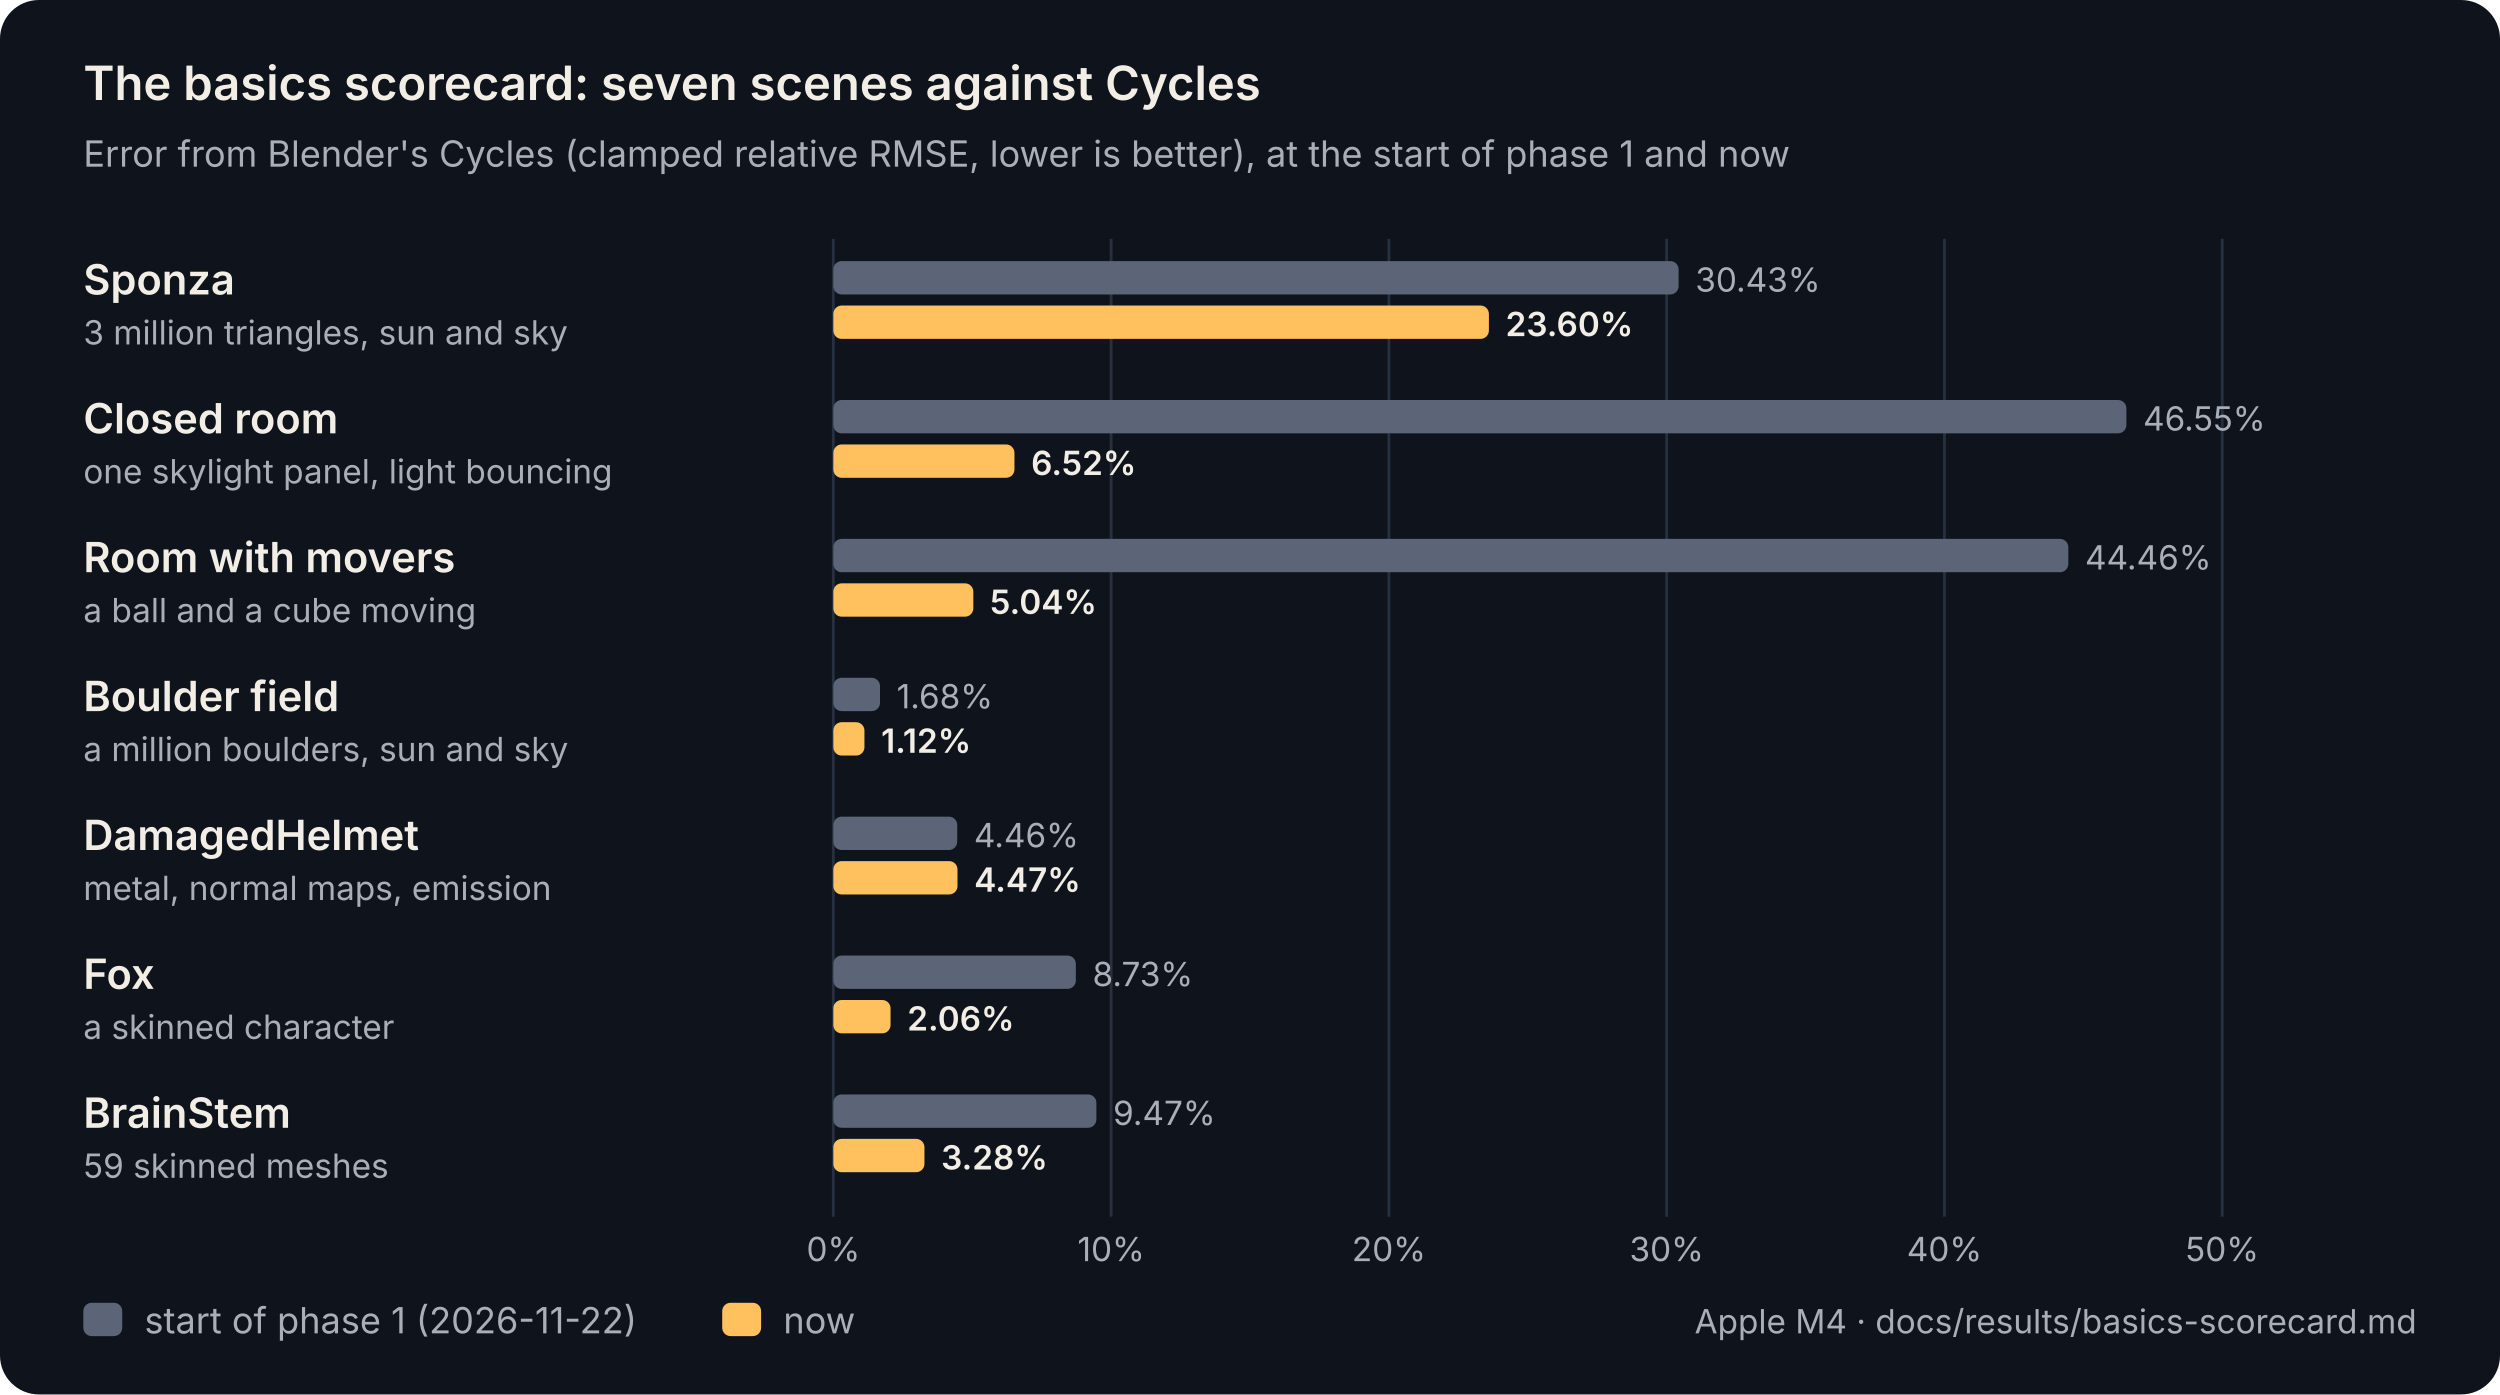
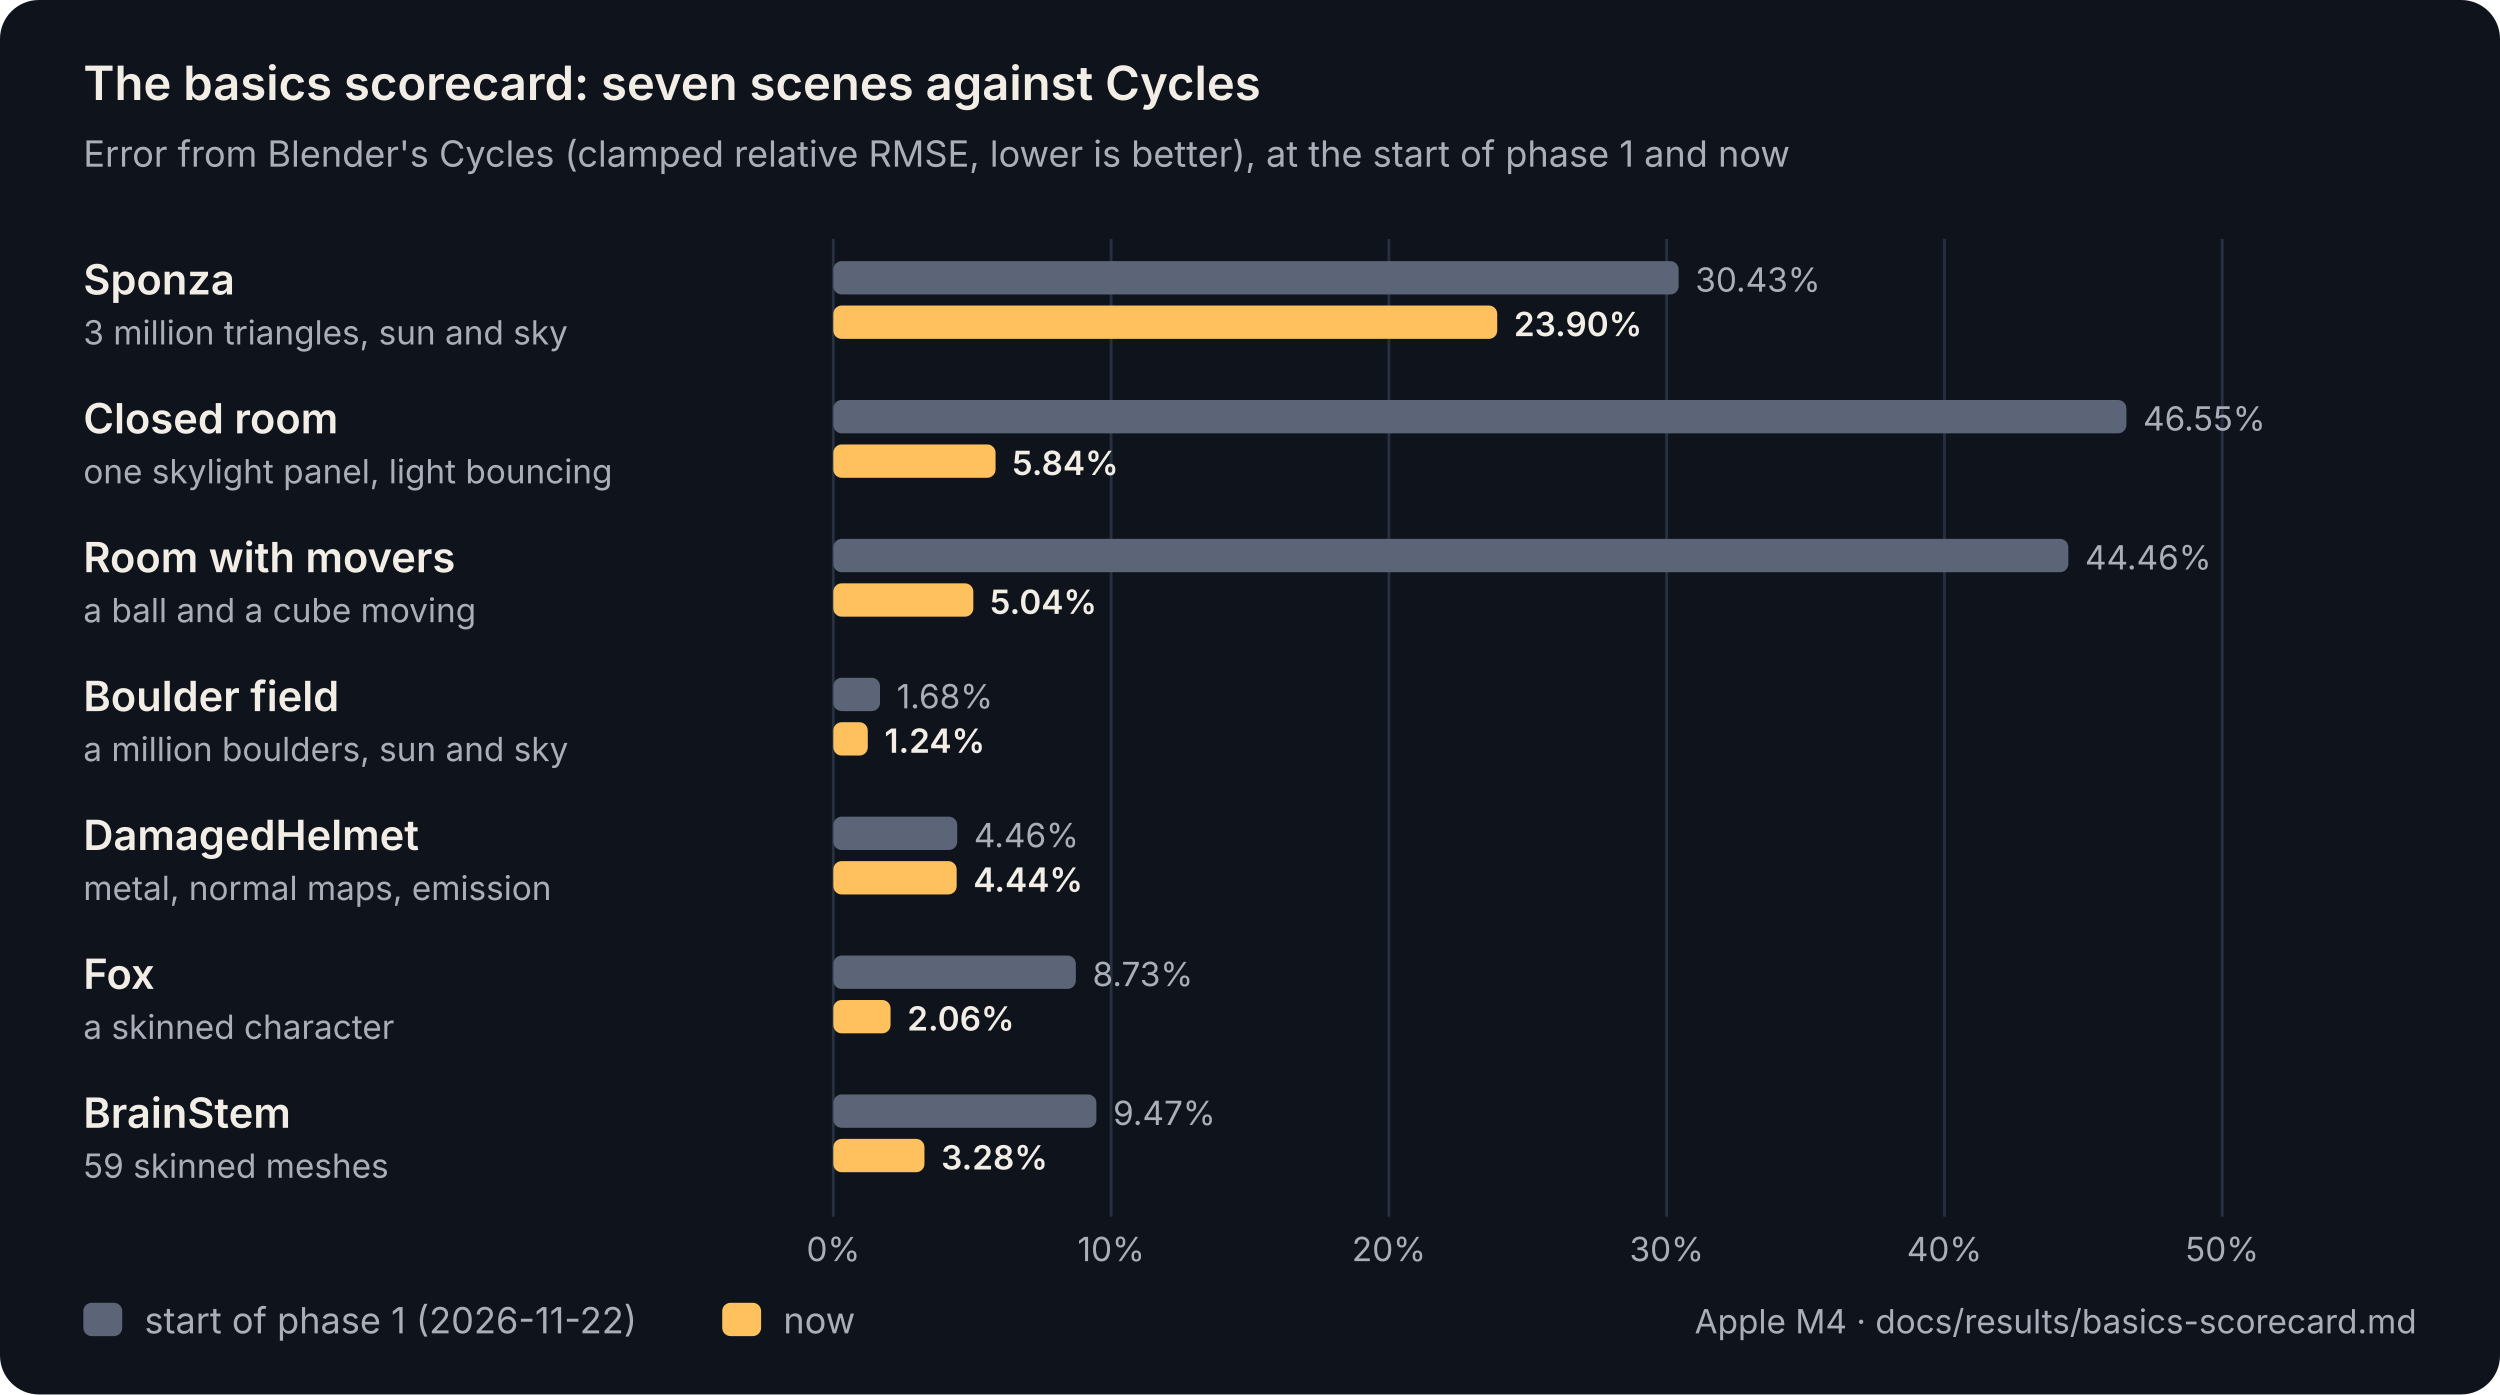
<svg xmlns="http://www.w3.org/2000/svg" width="900" height="502" viewBox="0 0 900 502" role="img" aria-label="The basics scorecard against Cycles">
  <rect width="900" height="502" rx="14" fill="#0f141c" />
  <text x="30" y="36" font-family="Inter, 'Helvetica Neue', Helvetica, Arial, sans-serif" font-size="17" font-weight="600" fill="#f2eee6" text-anchor="start">The basics scorecard: seven scenes against Cycles</text>
  <text x="30" y="60" font-family="Inter, 'Helvetica Neue', Helvetica, Arial, sans-serif" font-size="13" font-weight="400" fill="#a9aeb8" text-anchor="start">Error from Blender's Cycles (clamped relative RMSE, lower is better), at the start of phase 1 and now</text>
  <line x1="300.0" y1="86" x2="300.0" y2="438" stroke="#26303f" stroke-width="1" />
  <text x="300.0" y="454" font-family="Inter, 'Helvetica Neue', Helvetica, Arial, sans-serif" font-size="12" font-weight="400" fill="#a9aeb8" text-anchor="middle">0%</text>
  <line x1="400.0" y1="86" x2="400.0" y2="438" stroke="#26303f" stroke-width="1" />
  <text x="400.0" y="454" font-family="Inter, 'Helvetica Neue', Helvetica, Arial, sans-serif" font-size="12" font-weight="400" fill="#a9aeb8" text-anchor="middle">10%</text>
  <line x1="500.0" y1="86" x2="500.0" y2="438" stroke="#26303f" stroke-width="1" />
  <text x="500.0" y="454" font-family="Inter, 'Helvetica Neue', Helvetica, Arial, sans-serif" font-size="12" font-weight="400" fill="#a9aeb8" text-anchor="middle">20%</text>
  <line x1="600.0" y1="86" x2="600.0" y2="438" stroke="#26303f" stroke-width="1" />
  <text x="600.0" y="454" font-family="Inter, 'Helvetica Neue', Helvetica, Arial, sans-serif" font-size="12" font-weight="400" fill="#a9aeb8" text-anchor="middle">30%</text>
  <line x1="700.0" y1="86" x2="700.0" y2="438" stroke="#26303f" stroke-width="1" />
  <text x="700.0" y="454" font-family="Inter, 'Helvetica Neue', Helvetica, Arial, sans-serif" font-size="12" font-weight="400" fill="#a9aeb8" text-anchor="middle">40%</text>
  <line x1="800.0" y1="86" x2="800.0" y2="438" stroke="#26303f" stroke-width="1" />
  <text x="800.0" y="454" font-family="Inter, 'Helvetica Neue', Helvetica, Arial, sans-serif" font-size="12" font-weight="400" fill="#a9aeb8" text-anchor="middle">50%</text>
  <text x="30" y="106" font-family="Inter, 'Helvetica Neue', Helvetica, Arial, sans-serif" font-size="15" font-weight="600" fill="#f2eee6" text-anchor="start">Sponza</text>
  <text x="30" y="124" font-family="Inter, 'Helvetica Neue', Helvetica, Arial, sans-serif" font-size="12" font-weight="400" fill="#a9aeb8" text-anchor="start">3 million triangles, sun and sky</text>
  <rect x="300" y="94" width="304.3" height="12" rx="3" fill="#5b6577" />
  <text x="610.3" y="105" font-family="Inter, 'Helvetica Neue', Helvetica, Arial, sans-serif" font-size="12" font-weight="400" fill="#a9aeb8" text-anchor="start">30.43%</text>
-   <rect x="300" y="110" width="236.0" height="12" rx="3" fill="#ffc15e" />
-   <text x="542.0" y="121" font-family="Inter, 'Helvetica Neue', Helvetica, Arial, sans-serif" font-size="12" font-weight="600" fill="#f2eee6" text-anchor="start">23.60%</text>
+   <rect x="300" y="110" width="239.0" height="12" rx="3" fill="#ffc15e" />
+   <text x="545.0" y="121" font-family="Inter, 'Helvetica Neue', Helvetica, Arial, sans-serif" font-size="12" font-weight="600" fill="#f2eee6" text-anchor="start">23.90%</text>
  <text x="30" y="156" font-family="Inter, 'Helvetica Neue', Helvetica, Arial, sans-serif" font-size="15" font-weight="600" fill="#f2eee6" text-anchor="start">Closed room</text>
  <text x="30" y="174" font-family="Inter, 'Helvetica Neue', Helvetica, Arial, sans-serif" font-size="12" font-weight="400" fill="#a9aeb8" text-anchor="start">one skylight panel, light bouncing</text>
  <rect x="300" y="144" width="465.5" height="12" rx="3" fill="#5b6577" />
  <text x="771.5" y="155" font-family="Inter, 'Helvetica Neue', Helvetica, Arial, sans-serif" font-size="12" font-weight="400" fill="#a9aeb8" text-anchor="start">46.55%</text>
-   <rect x="300" y="160" width="65.2" height="12" rx="3" fill="#ffc15e" />
-   <text x="371.2" y="171" font-family="Inter, 'Helvetica Neue', Helvetica, Arial, sans-serif" font-size="12" font-weight="600" fill="#f2eee6" text-anchor="start">6.52%</text>
+   <rect x="300" y="160" width="58.4" height="12" rx="3" fill="#ffc15e" />
+   <text x="364.4" y="171" font-family="Inter, 'Helvetica Neue', Helvetica, Arial, sans-serif" font-size="12" font-weight="600" fill="#f2eee6" text-anchor="start">5.84%</text>
  <text x="30" y="206" font-family="Inter, 'Helvetica Neue', Helvetica, Arial, sans-serif" font-size="15" font-weight="600" fill="#f2eee6" text-anchor="start">Room with movers</text>
  <text x="30" y="224" font-family="Inter, 'Helvetica Neue', Helvetica, Arial, sans-serif" font-size="12" font-weight="400" fill="#a9aeb8" text-anchor="start">a ball and a cube moving</text>
  <rect x="300" y="194" width="444.6" height="12" rx="3" fill="#5b6577" />
  <text x="750.6" y="205" font-family="Inter, 'Helvetica Neue', Helvetica, Arial, sans-serif" font-size="12" font-weight="400" fill="#a9aeb8" text-anchor="start">44.46%</text>
  <rect x="300" y="210" width="50.4" height="12" rx="3" fill="#ffc15e" />
  <text x="356.4" y="221" font-family="Inter, 'Helvetica Neue', Helvetica, Arial, sans-serif" font-size="12" font-weight="600" fill="#f2eee6" text-anchor="start">5.04%</text>
  <text x="30" y="256" font-family="Inter, 'Helvetica Neue', Helvetica, Arial, sans-serif" font-size="15" font-weight="600" fill="#f2eee6" text-anchor="start">Boulder field</text>
  <text x="30" y="274" font-family="Inter, 'Helvetica Neue', Helvetica, Arial, sans-serif" font-size="12" font-weight="400" fill="#a9aeb8" text-anchor="start">a million boulders, sun and sky</text>
  <rect x="300" y="244" width="16.8" height="12" rx="3" fill="#5b6577" />
  <text x="322.8" y="255" font-family="Inter, 'Helvetica Neue', Helvetica, Arial, sans-serif" font-size="12" font-weight="400" fill="#a9aeb8" text-anchor="start">1.68%</text>
-   <rect x="300" y="260" width="11.2" height="12" rx="3" fill="#ffc15e" />
-   <text x="317.2" y="271" font-family="Inter, 'Helvetica Neue', Helvetica, Arial, sans-serif" font-size="12" font-weight="600" fill="#f2eee6" text-anchor="start">1.12%</text>
+   <rect x="300" y="260" width="12.4" height="12" rx="3" fill="#ffc15e" />
+   <text x="318.4" y="271" font-family="Inter, 'Helvetica Neue', Helvetica, Arial, sans-serif" font-size="12" font-weight="600" fill="#f2eee6" text-anchor="start">1.24%</text>
  <text x="30" y="306" font-family="Inter, 'Helvetica Neue', Helvetica, Arial, sans-serif" font-size="15" font-weight="600" fill="#f2eee6" text-anchor="start">DamagedHelmet</text>
  <text x="30" y="324" font-family="Inter, 'Helvetica Neue', Helvetica, Arial, sans-serif" font-size="12" font-weight="400" fill="#a9aeb8" text-anchor="start">metal, normal maps, emission</text>
  <rect x="300" y="294" width="44.6" height="12" rx="3" fill="#5b6577" />
  <text x="350.6" y="305" font-family="Inter, 'Helvetica Neue', Helvetica, Arial, sans-serif" font-size="12" font-weight="400" fill="#a9aeb8" text-anchor="start">4.46%</text>
-   <rect x="300" y="310" width="44.7" height="12" rx="3" fill="#ffc15e" />
-   <text x="350.7" y="321" font-family="Inter, 'Helvetica Neue', Helvetica, Arial, sans-serif" font-size="12" font-weight="600" fill="#f2eee6" text-anchor="start">4.47%</text>
+   <rect x="300" y="310" width="44.4" height="12" rx="3" fill="#ffc15e" />
+   <text x="350.4" y="321" font-family="Inter, 'Helvetica Neue', Helvetica, Arial, sans-serif" font-size="12" font-weight="600" fill="#f2eee6" text-anchor="start">4.44%</text>
  <text x="30" y="356" font-family="Inter, 'Helvetica Neue', Helvetica, Arial, sans-serif" font-size="15" font-weight="600" fill="#f2eee6" text-anchor="start">Fox</text>
  <text x="30" y="374" font-family="Inter, 'Helvetica Neue', Helvetica, Arial, sans-serif" font-size="12" font-weight="400" fill="#a9aeb8" text-anchor="start">a skinned character</text>
  <rect x="300" y="344" width="87.3" height="12" rx="3" fill="#5b6577" />
  <text x="393.3" y="355" font-family="Inter, 'Helvetica Neue', Helvetica, Arial, sans-serif" font-size="12" font-weight="400" fill="#a9aeb8" text-anchor="start">8.73%</text>
  <rect x="300" y="360" width="20.6" height="12" rx="3" fill="#ffc15e" />
  <text x="326.6" y="371" font-family="Inter, 'Helvetica Neue', Helvetica, Arial, sans-serif" font-size="12" font-weight="600" fill="#f2eee6" text-anchor="start">2.06%</text>
  <text x="30" y="406" font-family="Inter, 'Helvetica Neue', Helvetica, Arial, sans-serif" font-size="15" font-weight="600" fill="#f2eee6" text-anchor="start">BrainStem</text>
  <text x="30" y="424" font-family="Inter, 'Helvetica Neue', Helvetica, Arial, sans-serif" font-size="12" font-weight="400" fill="#a9aeb8" text-anchor="start">59 skinned meshes</text>
  <rect x="300" y="394" width="94.7" height="12" rx="3" fill="#5b6577" />
  <text x="400.7" y="405" font-family="Inter, 'Helvetica Neue', Helvetica, Arial, sans-serif" font-size="12" font-weight="400" fill="#a9aeb8" text-anchor="start">9.47%</text>
  <rect x="300" y="410" width="32.8" height="12" rx="3" fill="#ffc15e" />
  <text x="338.8" y="421" font-family="Inter, 'Helvetica Neue', Helvetica, Arial, sans-serif" font-size="12" font-weight="600" fill="#f2eee6" text-anchor="start">3.28%</text>
  <rect x="30" y="469" width="14" height="12" rx="3" fill="#5b6577" />
  <text x="52" y="480" font-family="Inter, 'Helvetica Neue', Helvetica, Arial, sans-serif" font-size="13" font-weight="400" fill="#a9aeb8" text-anchor="start">start of phase 1 (2026-11-22)</text>
  <rect x="260" y="469" width="14" height="12" rx="3" fill="#ffc15e" />
  <text x="282" y="480" font-family="Inter, 'Helvetica Neue', Helvetica, Arial, sans-serif" font-size="13" font-weight="400" fill="#a9aeb8" text-anchor="start">now</text>
  <text x="870" y="480" font-family="Inter, 'Helvetica Neue', Helvetica, Arial, sans-serif" font-size="12" font-weight="400" fill="#a9aeb8" text-anchor="end">Apple M4 · docs/results/basics-scorecard.md</text>
</svg>
